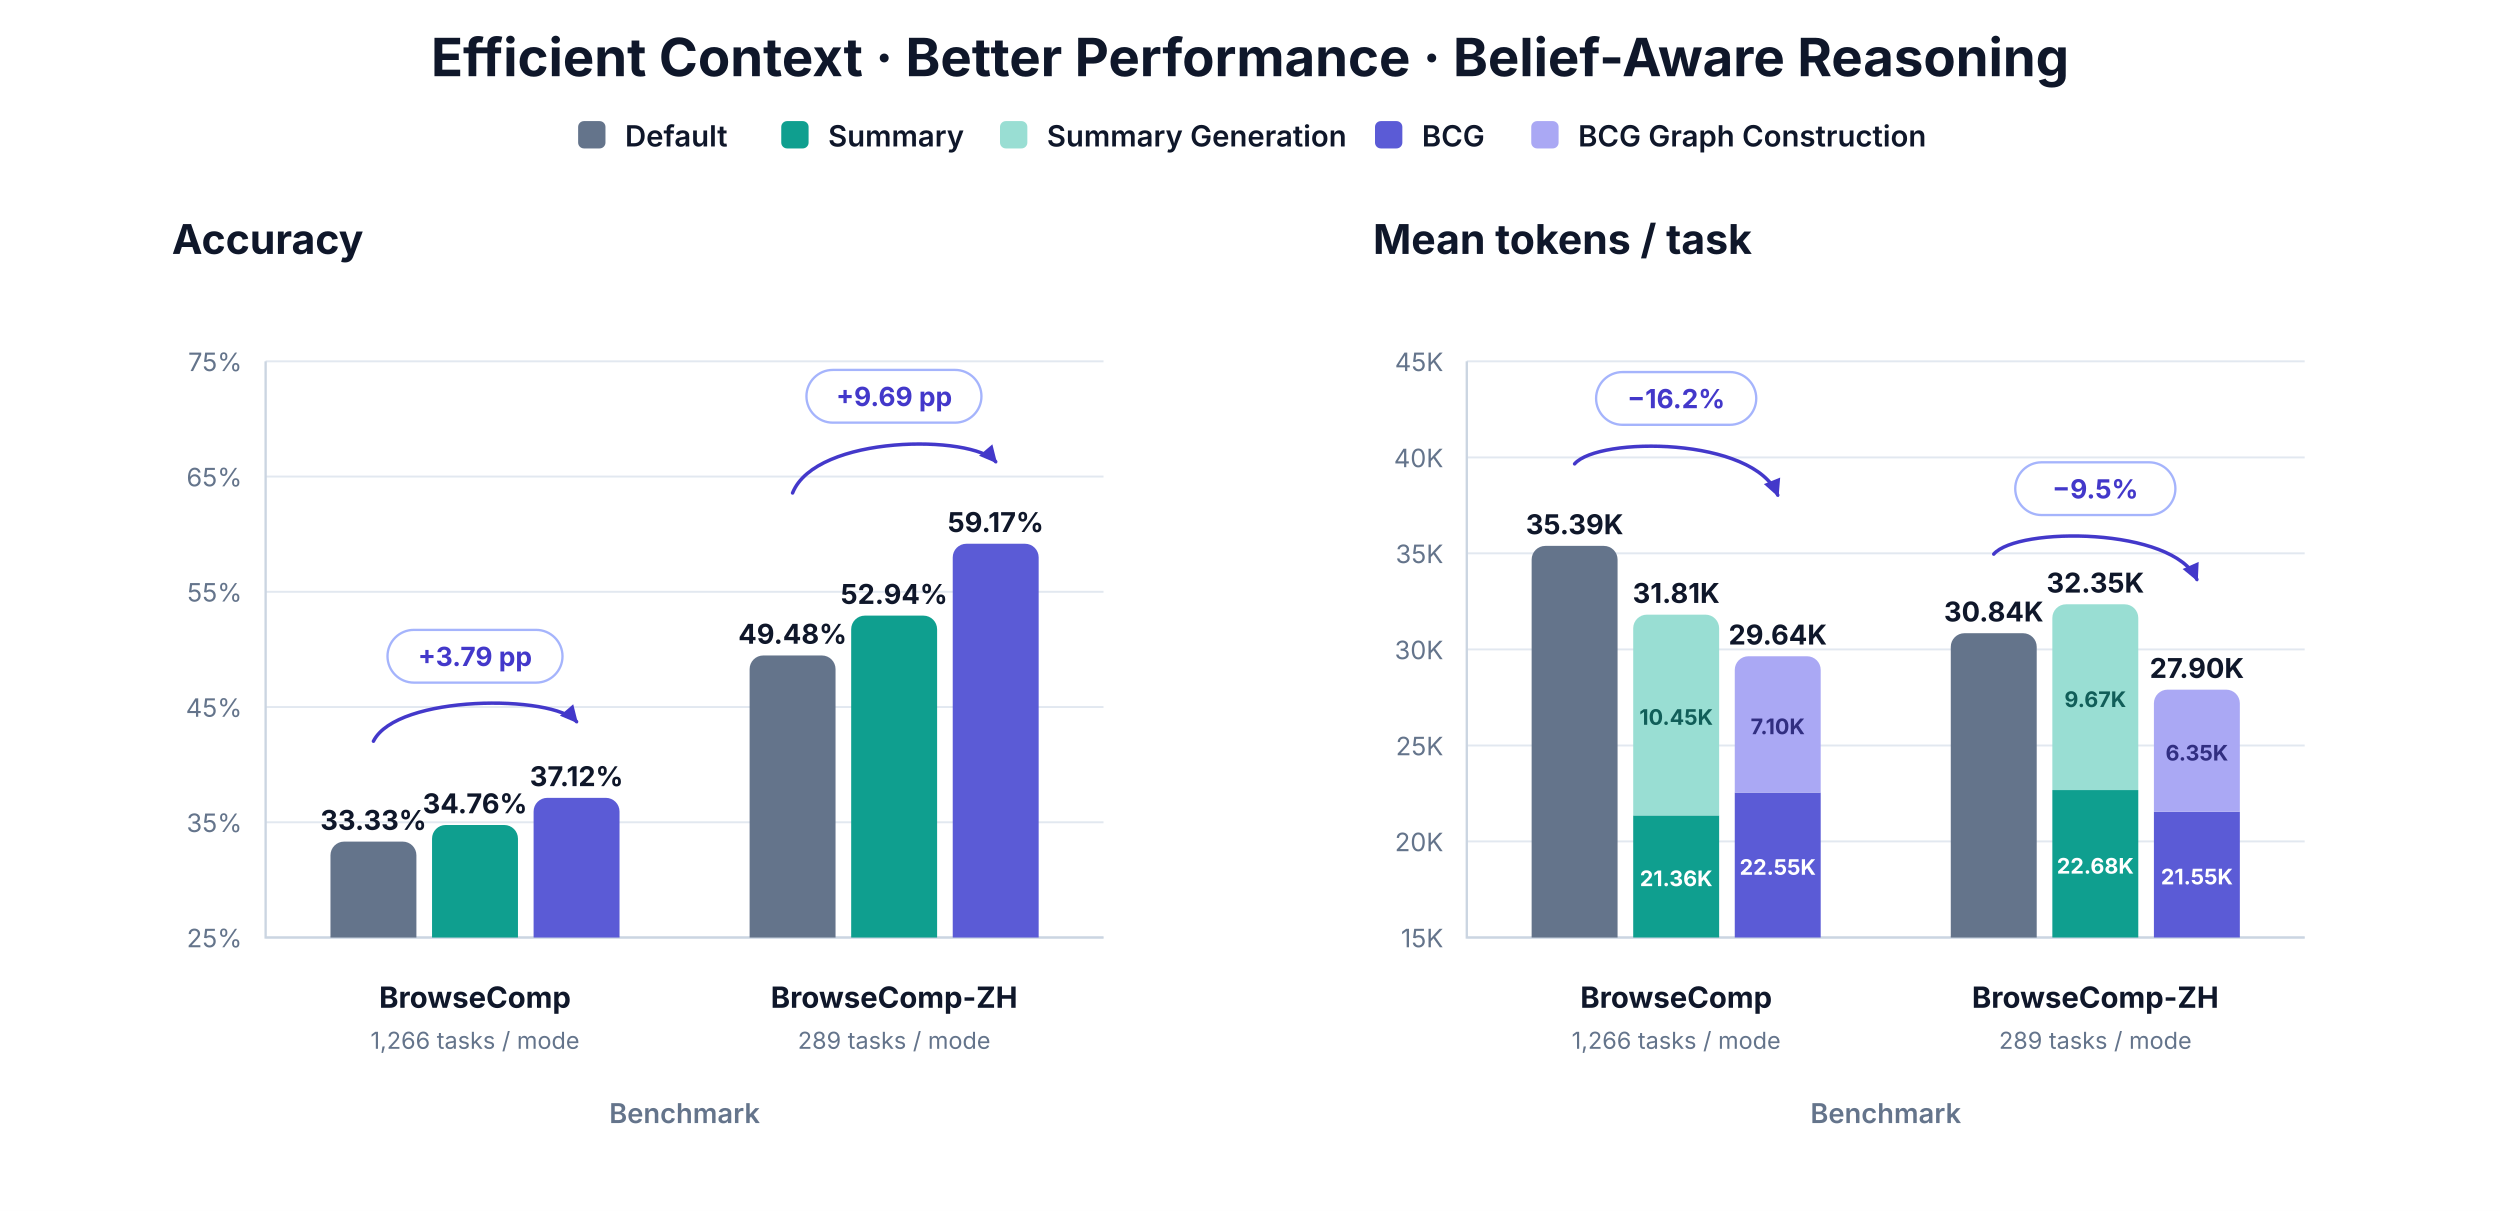
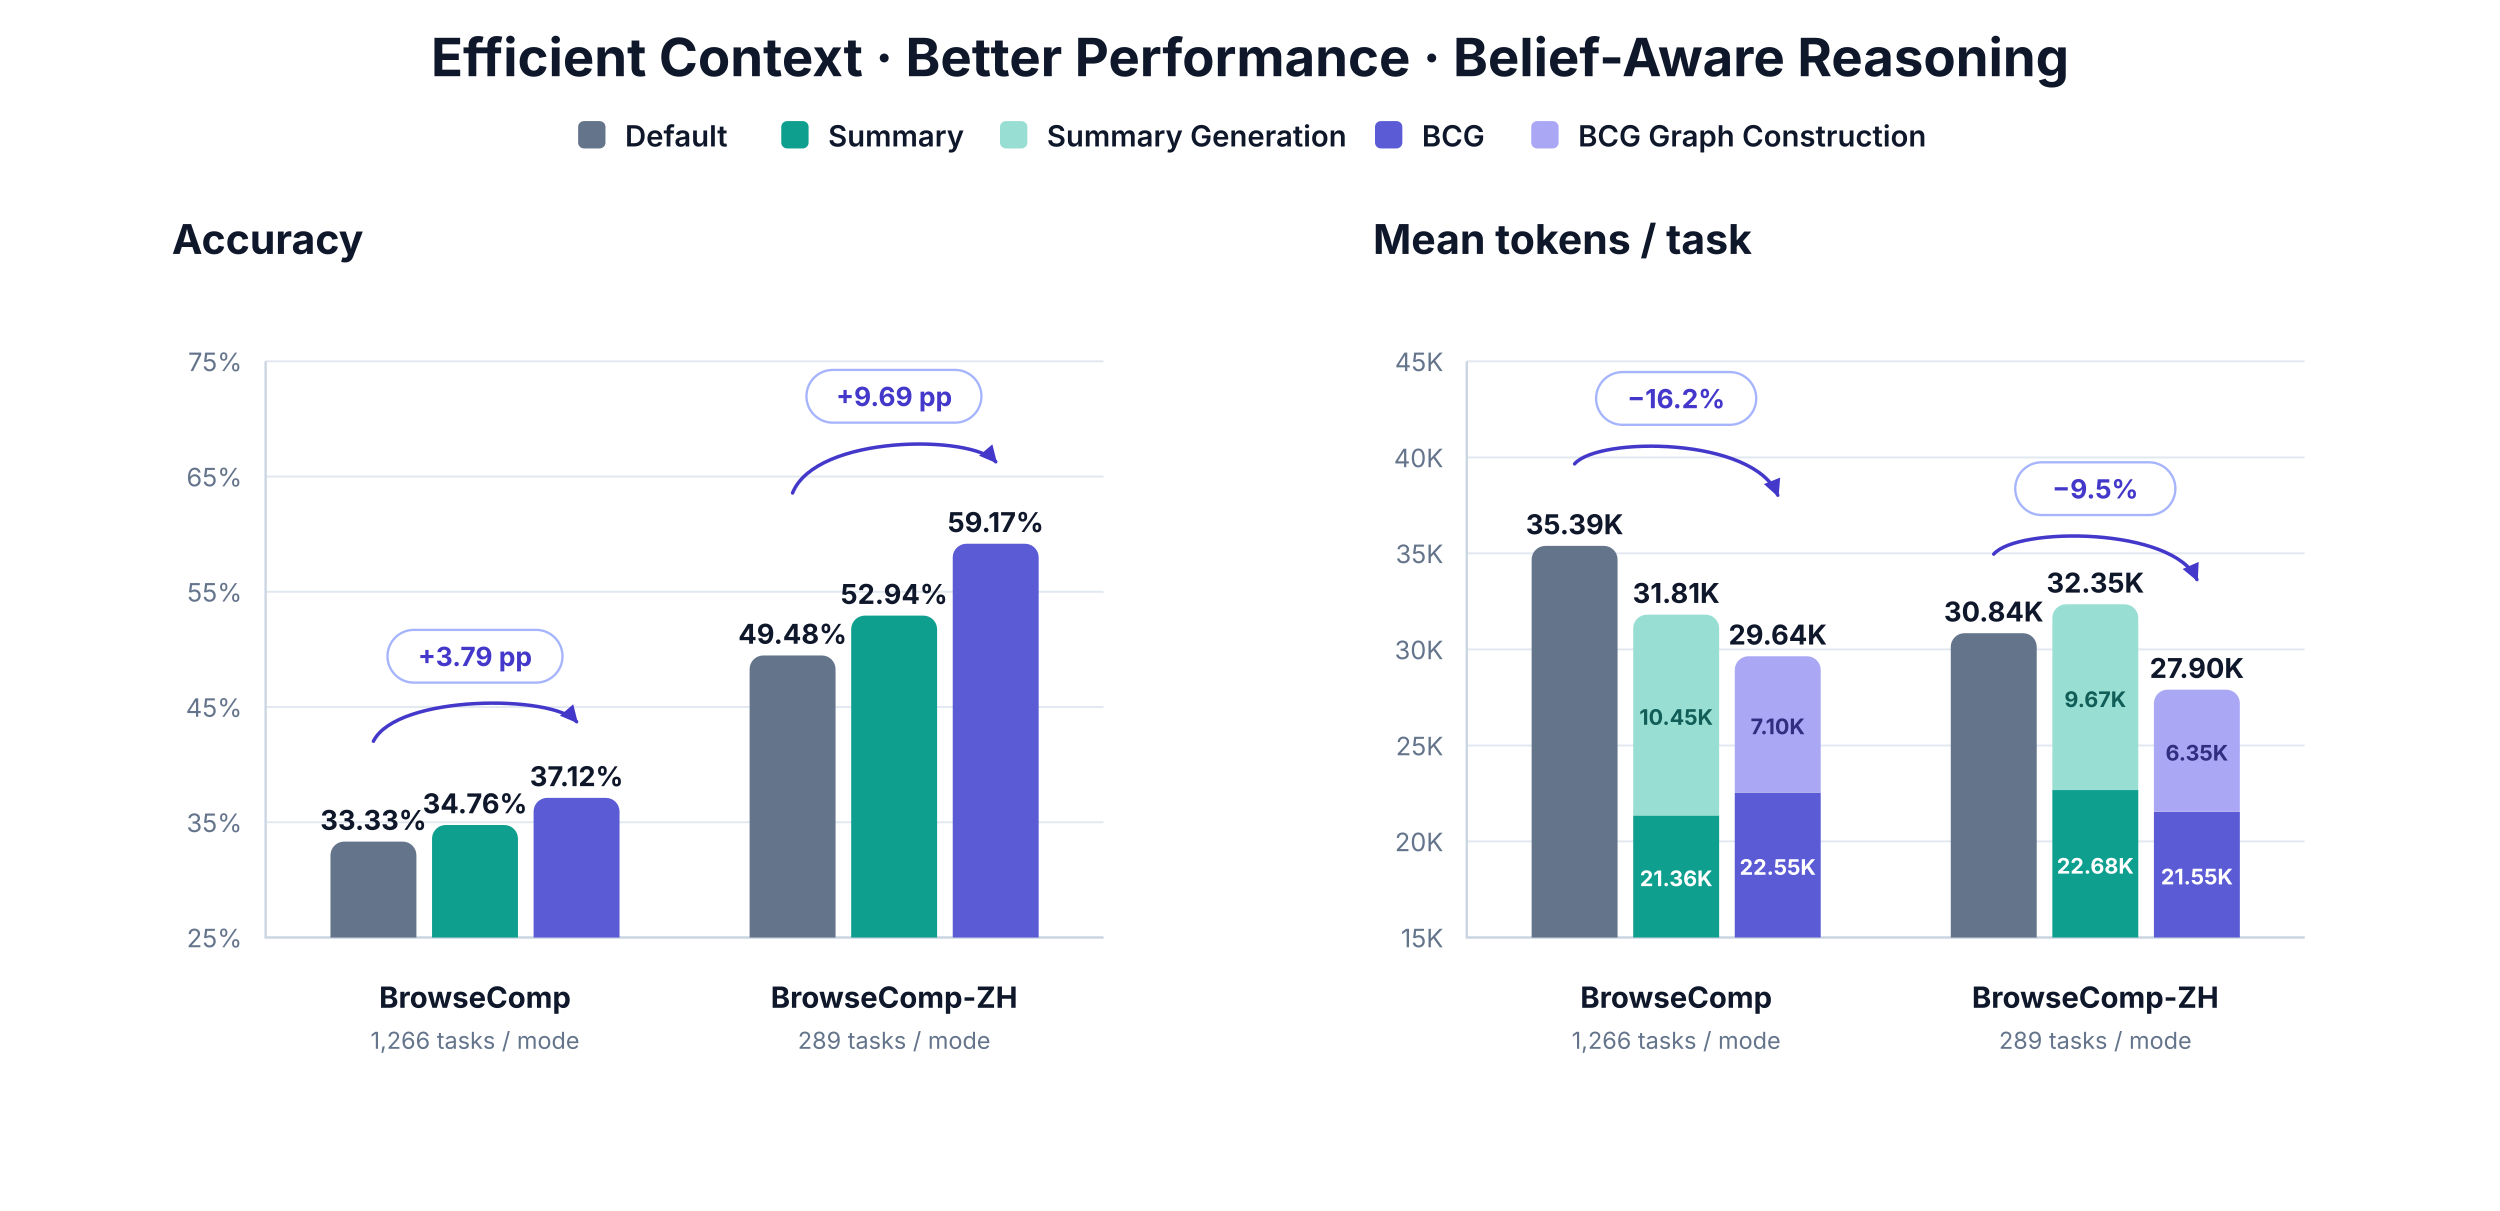
<svg xmlns="http://www.w3.org/2000/svg" width="1280" height="620" viewBox="0 0 1280 620" role="img" aria-labelledby="title desc">
  <rect width="1280" height="620" fill="#ffffff" />
  <g font-family="Inter,Arial,sans-serif">
    <defs>
      <marker id="improvement-arrow" viewBox="0 0 8 8" refX="7" refY="4" markerWidth="5" markerHeight="5" orient="auto">
        <path d="M0 0L8 4L0 8Z" fill="#4338ca" />
      </marker>
    </defs>
    <text x="640" y="39" text-anchor="middle" fill="#0f172a" font-size="27" font-weight="700">Efficient Context · Better Performance · Belief-Aware Reasoning</text>
    <rect x="296" y="62" width="14" height="14" rx="3" fill="#64748b" />
    <text x="320" y="75" fill="#0f172a" font-size="15" font-weight="600">Default</text>
    <rect x="400" y="62" width="14" height="14" rx="3" fill="#0f9f8f" />
    <text x="424" y="75" fill="#0f172a" font-size="15" font-weight="600">Summary</text>
    <rect x="512" y="62" width="14" height="14" rx="3" fill="#99ded3" />
    <text x="536" y="75" fill="#0f172a" font-size="15" font-weight="600">Summary Generation</text>
    <rect x="704" y="62" width="14" height="14" rx="3" fill="#5b5bd6" />
    <text x="728" y="75" fill="#0f172a" font-size="15" font-weight="600">BCG</text>
    <rect x="784" y="62" width="14" height="14" rx="3" fill="#aaa8f4" />
    <text x="808" y="75" fill="#0f172a" font-size="15" font-weight="600">BCG Graph Construction</text>
    <text x="88" y="130" fill="#0f172a" font-size="21" font-weight="700">Accuracy</text>
    <text x="703" y="130" fill="#0f172a" font-size="21" font-weight="700">Mean tokens / task</text>
    <path d="M136.0 480.0H565.0" stroke="#e2e8f0" stroke-width="1" />
    <text x="124.0" y="485.0" text-anchor="end" fill="#64748b" font-size="13">25%</text>
    <path d="M136.0 421.0H565.0" stroke="#e2e8f0" stroke-width="1" />
    <text x="124.0" y="426.0" text-anchor="end" fill="#64748b" font-size="13">35%</text>
    <path d="M136.0 362.0H565.0" stroke="#e2e8f0" stroke-width="1" />
    <text x="124.0" y="367.0" text-anchor="end" fill="#64748b" font-size="13">45%</text>
    <path d="M136.0 303.0H565.0" stroke="#e2e8f0" stroke-width="1" />
    <text x="124.0" y="308.0" text-anchor="end" fill="#64748b" font-size="13">55%</text>
    <path d="M136.0 244.0H565.0" stroke="#e2e8f0" stroke-width="1" />
    <text x="124.0" y="249.0" text-anchor="end" fill="#64748b" font-size="13">65%</text>
    <path d="M136.0 185.0H565.0" stroke="#e2e8f0" stroke-width="1" />
    <text x="124.0" y="190.0" text-anchor="end" fill="#64748b" font-size="13">75%</text>
    <path d="M751.0 480.0H1180.0" stroke="#e2e8f0" stroke-width="1" />
    <text x="739.0" y="485.0" text-anchor="end" fill="#64748b" font-size="13">15K</text>
    <path d="M751.0 430.8H1180.0" stroke="#e2e8f0" stroke-width="1" />
    <text x="739.0" y="435.8" text-anchor="end" fill="#64748b" font-size="13">20K</text>
    <path d="M751.0 381.7H1180.0" stroke="#e2e8f0" stroke-width="1" />
    <text x="739.0" y="386.7" text-anchor="end" fill="#64748b" font-size="13">25K</text>
    <path d="M751.0 332.5H1180.0" stroke="#e2e8f0" stroke-width="1" />
    <text x="739.0" y="337.5" text-anchor="end" fill="#64748b" font-size="13">30K</text>
    <path d="M751.0 283.3H1180.0" stroke="#e2e8f0" stroke-width="1" />
    <text x="739.0" y="288.3" text-anchor="end" fill="#64748b" font-size="13">35K</text>
    <path d="M751.0 234.2H1180.0" stroke="#e2e8f0" stroke-width="1" />
    <text x="739.0" y="239.2" text-anchor="end" fill="#64748b" font-size="13">40K</text>
    <path d="M751.0 185.0H1180.0" stroke="#e2e8f0" stroke-width="1" />
    <text x="739.0" y="190.0" text-anchor="end" fill="#64748b" font-size="13">45K</text>
    <path d="M136.0 185.0V480.0H565.0" fill="none" stroke="#cbd5e1" stroke-width="1.2" />
    <path d="M751.0 185.0V480.0H1180.0" fill="none" stroke="#cbd5e1" stroke-width="1.2" />
    <path d="M169.2 480.0V437.9a7 7 0 0 1 7 -7h30.0a7 7 0 0 1 7 7V480.0Z" fill="#64748b" />
    <text x="191.2" y="424.9" text-anchor="middle" fill="#0f172a" font-size="14" font-weight="700">33.33%</text>
    <path d="M221.2 480.0V429.4a7 7 0 0 1 7 -7h30.0a7 7 0 0 1 7 7V480.0Z" fill="#0f9f8f" />
    <text x="243.2" y="416.4" text-anchor="middle" fill="#0f172a" font-size="14" font-weight="700">34.76%</text>
    <path d="M273.2 480.0V415.5a7 7 0 0 1 7 -7h30.0a7 7 0 0 1 7 7V480.0Z" fill="#5b5bd6" />
    <text x="295.2" y="402.5" text-anchor="middle" fill="#0f172a" font-size="14" font-weight="700">37.12%</text>
    <text x="243.2" y="516" text-anchor="middle" fill="#0f172a" font-size="15" font-weight="700">BrowseComp</text>
    <text x="243.2" y="537" text-anchor="middle" fill="#64748b" font-size="12">1,266 tasks / mode</text>
    <path d="M191.2 379.5 C203.2 355.5, 283.2 355.5, 295.2 369.5" fill="none" stroke="#4338ca" stroke-width="1.8" stroke-linecap="round" marker-end="url(#improvement-arrow)" />
    <rect x="198.4" y="322.5" width="89.6" height="27" rx="13.5" fill="#ffffff" stroke="#a5b4fc" stroke-width="1.2" />
    <text x="243.2" y="341.0" text-anchor="middle" fill="#4338ca" font-size="13.5" font-weight="700">+3.79 pp</text>
    <path d="M784.2 480.0V286.5a7 7 0 0 1 7 -7h30.0a7 7 0 0 1 7 7V480.0Z" fill="#64748b" />
    <text x="806.2" y="273.5" text-anchor="middle" fill="#0f172a" font-size="14" font-weight="700">35.39K</text>
    <rect x="836.2" y="417.5" width="44.0" height="62.5" fill="#0f9f8f" />
    <path d="M836.2 417.5V321.7a7 7 0 0 1 7 -7h30.0a7 7 0 0 1 7 7V417.5Z" fill="#99ded3" />
    <text x="858.2" y="308.7" text-anchor="middle" fill="#0f172a" font-size="14" font-weight="700">31.81K</text>
    <text x="858.2" y="453.7" text-anchor="middle" fill="#ffffff" font-size="11" font-weight="700">21.36K</text>
    <text x="858.2" y="371.1" text-anchor="middle" fill="#115e59" font-size="11" font-weight="700">10.45K</text>
    <rect x="888.2" y="405.8" width="44.0" height="74.2" fill="#5b5bd6" />
    <path d="M888.2 405.8V343.0a7 7 0 0 1 7 -7h30.0a7 7 0 0 1 7 7V405.8Z" fill="#aaa8f4" />
    <text x="910.2" y="330.0" text-anchor="middle" fill="#0f172a" font-size="14" font-weight="700">29.64K</text>
    <text x="910.2" y="447.9" text-anchor="middle" fill="#ffffff" font-size="11" font-weight="700">22.55K</text>
    <text x="910.2" y="375.9" text-anchor="middle" fill="#312e81" font-size="11" font-weight="700">7.10K</text>
    <text x="858.2" y="516" text-anchor="middle" fill="#0f172a" font-size="15" font-weight="700">BrowseComp</text>
    <text x="858.2" y="537" text-anchor="middle" fill="#64748b" font-size="12">1,266 tasks / mode</text>
    <path d="M806.2 237.5 C818.2 223.5, 898.2 223.5, 910.2 253.5" fill="none" stroke="#4338ca" stroke-width="1.8" stroke-linecap="round" marker-end="url(#improvement-arrow)" />
    <rect x="817.2" y="190.5" width="82.0" height="27" rx="13.5" fill="#ffffff" stroke="#a5b4fc" stroke-width="1.2" />
    <text x="858.2" y="209.0" text-anchor="middle" fill="#4338ca" font-size="13.5" font-weight="700">−16.2%</text>
    <path d="M383.8 480.0V342.6a7 7 0 0 1 7 -7h30.0a7 7 0 0 1 7 7V480.0Z" fill="#64748b" />
    <text x="405.8" y="329.6" text-anchor="middle" fill="#0f172a" font-size="14" font-weight="700">49.48%</text>
    <path d="M435.8 480.0V322.2a7 7 0 0 1 7 -7h30.0a7 7 0 0 1 7 7V480.0Z" fill="#0f9f8f" />
    <text x="457.8" y="309.2" text-anchor="middle" fill="#0f172a" font-size="14" font-weight="700">52.94%</text>
    <path d="M487.8 480.0V285.4a7 7 0 0 1 7 -7h30.0a7 7 0 0 1 7 7V480.0Z" fill="#5b5bd6" />
    <text x="509.8" y="272.4" text-anchor="middle" fill="#0f172a" font-size="14" font-weight="700">59.17%</text>
    <text x="457.8" y="516" text-anchor="middle" fill="#0f172a" font-size="15" font-weight="700">BrowseComp-ZH</text>
    <text x="457.8" y="537" text-anchor="middle" fill="#64748b" font-size="12">289 tasks / mode</text>
    <path d="M405.8 252.4 C417.8 222.4, 497.8 222.4, 509.8 236.4" fill="none" stroke="#4338ca" stroke-width="1.8" stroke-linecap="round" marker-end="url(#improvement-arrow)" />
    <rect x="412.9" y="189.4" width="89.6" height="27" rx="13.5" fill="#ffffff" stroke="#a5b4fc" stroke-width="1.2" />
    <text x="457.8" y="207.9" text-anchor="middle" fill="#4338ca" font-size="13.5" font-weight="700">+9.69 pp</text>
    <path d="M998.8 480.0V331.2a7 7 0 0 1 7 -7h30.0a7 7 0 0 1 7 7V480.0Z" fill="#64748b" />
    <text x="1020.8" y="318.2" text-anchor="middle" fill="#0f172a" font-size="14" font-weight="700">30.84K</text>
    <rect x="1050.8" y="404.5" width="44.0" height="75.5" fill="#0f9f8f" />
    <path d="M1050.8 404.5V316.4a7 7 0 0 1 7 -7h30.0a7 7 0 0 1 7 7V404.5Z" fill="#99ded3" />
    <text x="1072.8" y="303.4" text-anchor="middle" fill="#0f172a" font-size="14" font-weight="700">32.35K</text>
    <text x="1072.8" y="447.3" text-anchor="middle" fill="#ffffff" font-size="11" font-weight="700">22.68K</text>
    <text x="1072.8" y="362.0" text-anchor="middle" fill="#115e59" font-size="11" font-weight="700">9.67K</text>
    <rect x="1102.8" y="415.6" width="44.0" height="64.4" fill="#5b5bd6" />
    <path d="M1102.8 415.6V360.1a7 7 0 0 1 7 -7h30.0a7 7 0 0 1 7 7V415.6Z" fill="#aaa8f4" />
    <text x="1124.8" y="347.1" text-anchor="middle" fill="#0f172a" font-size="14" font-weight="700">27.90K</text>
    <text x="1124.8" y="452.8" text-anchor="middle" fill="#ffffff" font-size="11" font-weight="700">21.55K</text>
    <text x="1124.8" y="389.4" text-anchor="middle" fill="#312e81" font-size="11" font-weight="700">6.35K</text>
    <text x="1072.8" y="516" text-anchor="middle" fill="#0f172a" font-size="15" font-weight="700">BrowseComp-ZH</text>
    <text x="1072.8" y="537" text-anchor="middle" fill="#64748b" font-size="12">289 tasks / mode</text>
    <path d="M1020.8 283.7 C1032.8 269.7, 1112.8 269.7, 1124.8 296.7" fill="none" stroke="#4338ca" stroke-width="1.8" stroke-linecap="round" marker-end="url(#improvement-arrow)" />
    <rect x="1031.8" y="236.7" width="82.0" height="27" rx="13.5" fill="#ffffff" stroke="#a5b4fc" stroke-width="1.2" />
    <text x="1072.8" y="255.2" text-anchor="middle" fill="#4338ca" font-size="13.5" font-weight="700">−9.5%</text>
-     <text x="350.5" y="575" text-anchor="middle" fill="#64748b" font-size="14" font-weight="600">Benchmark</text>
-     <text x="965.5" y="575" text-anchor="middle" fill="#64748b" font-size="14" font-weight="600">Benchmark</text>
  </g>
</svg>
